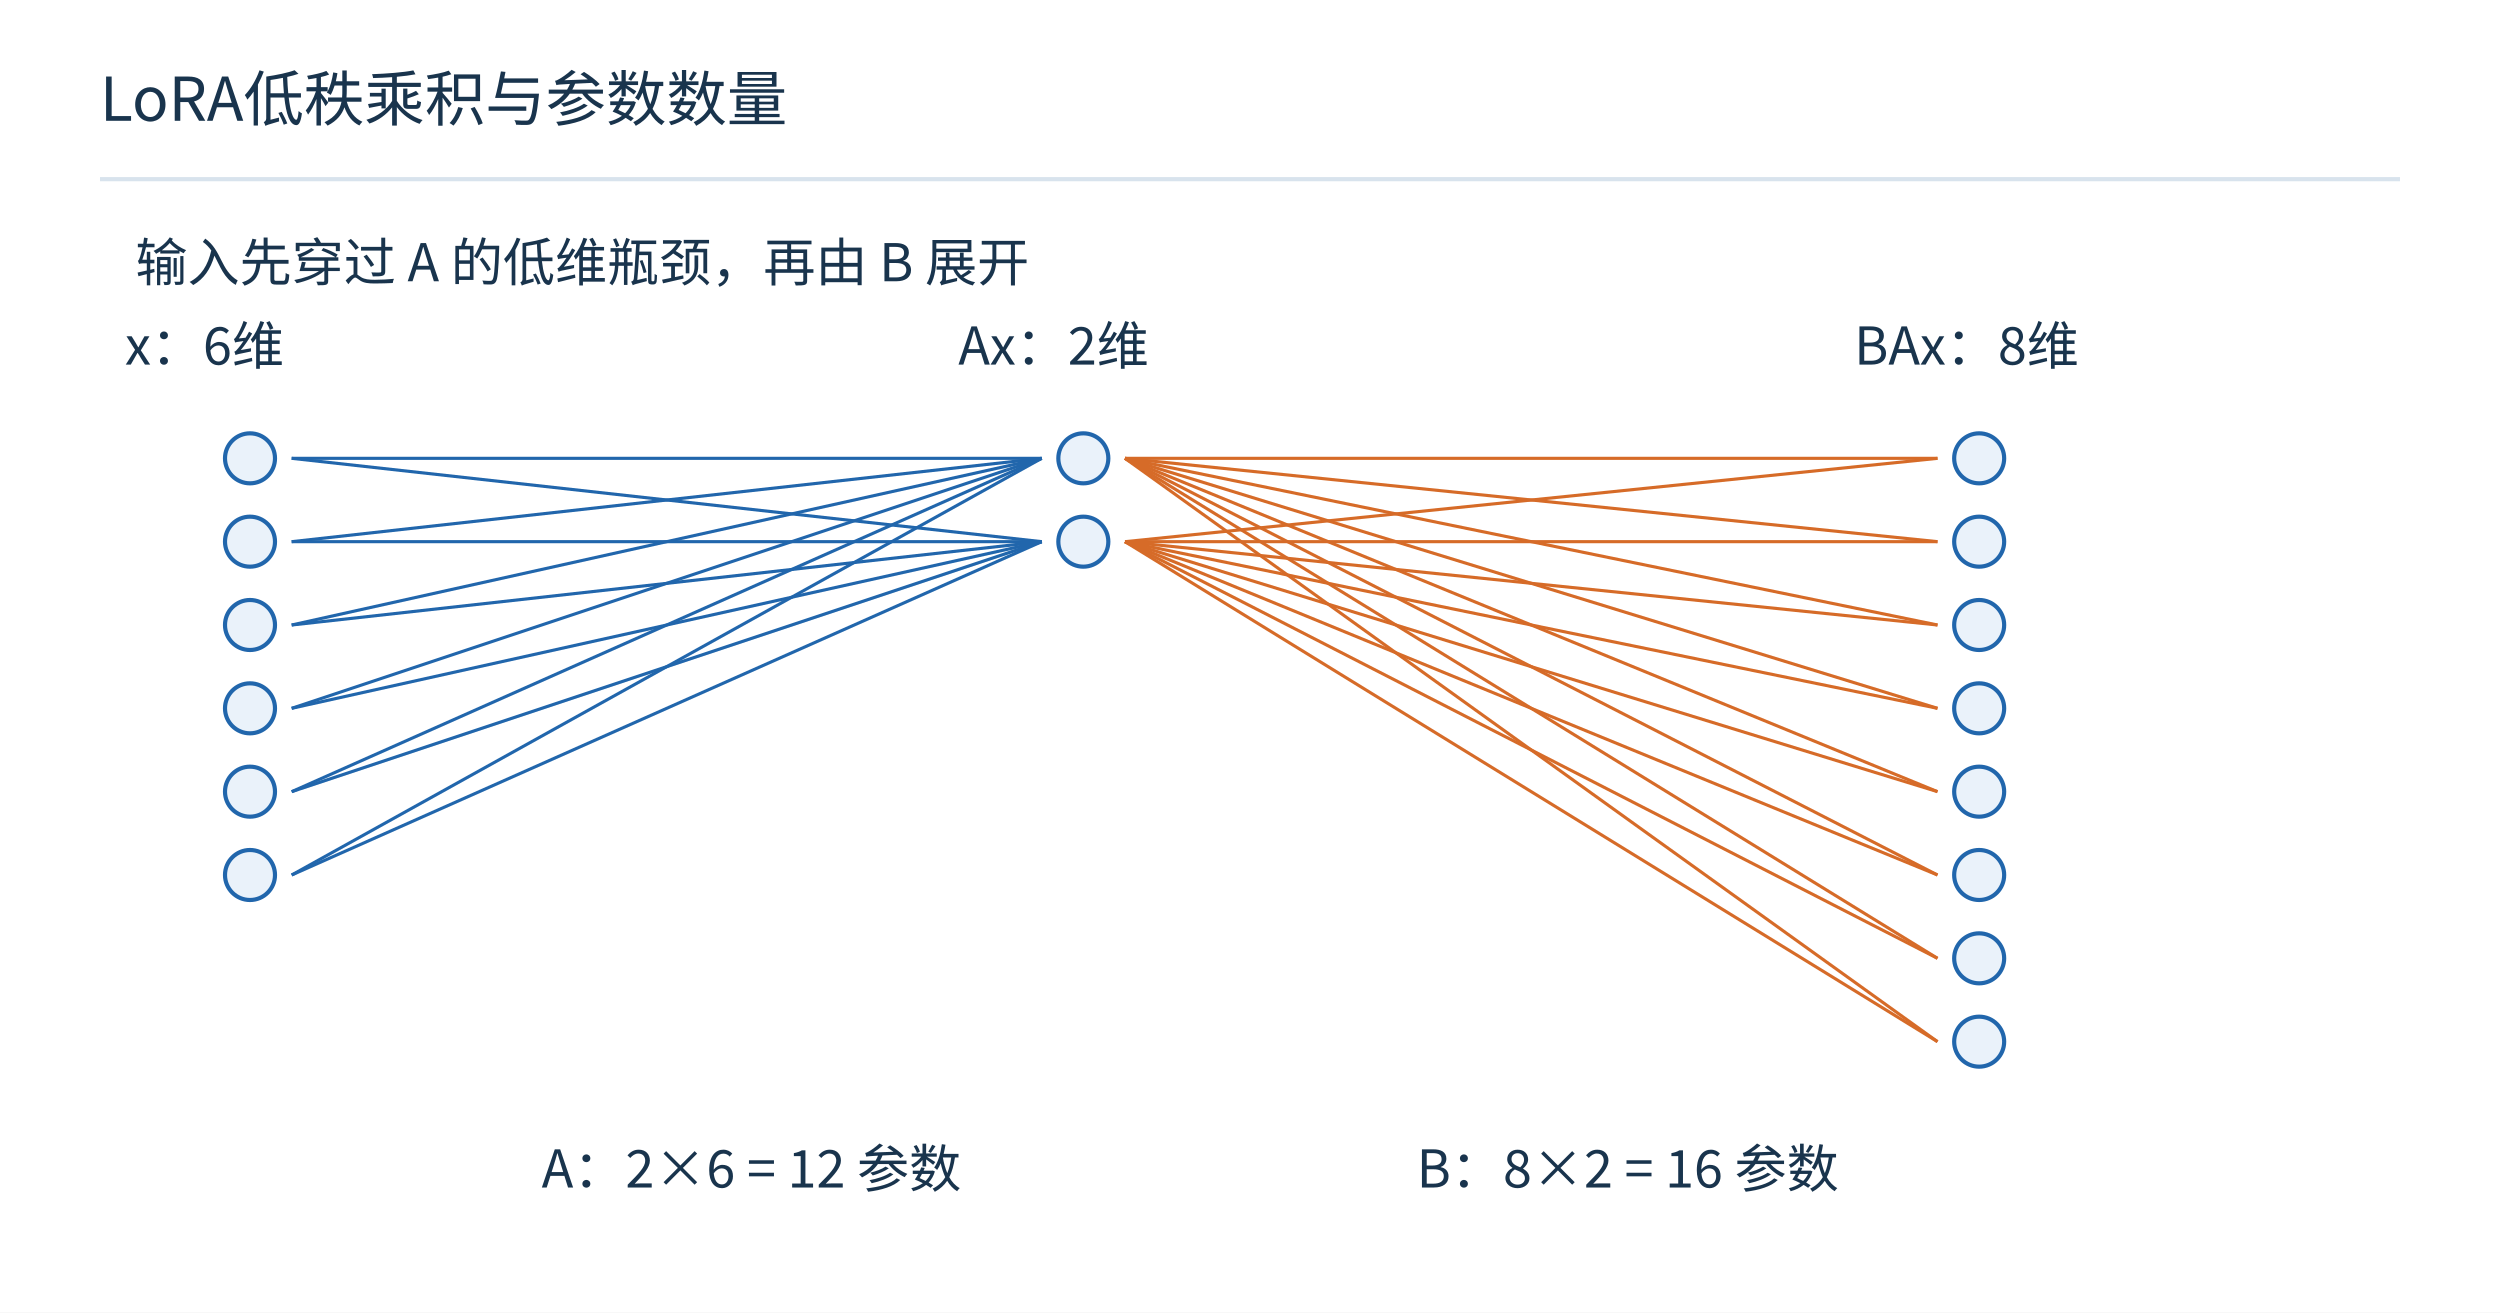
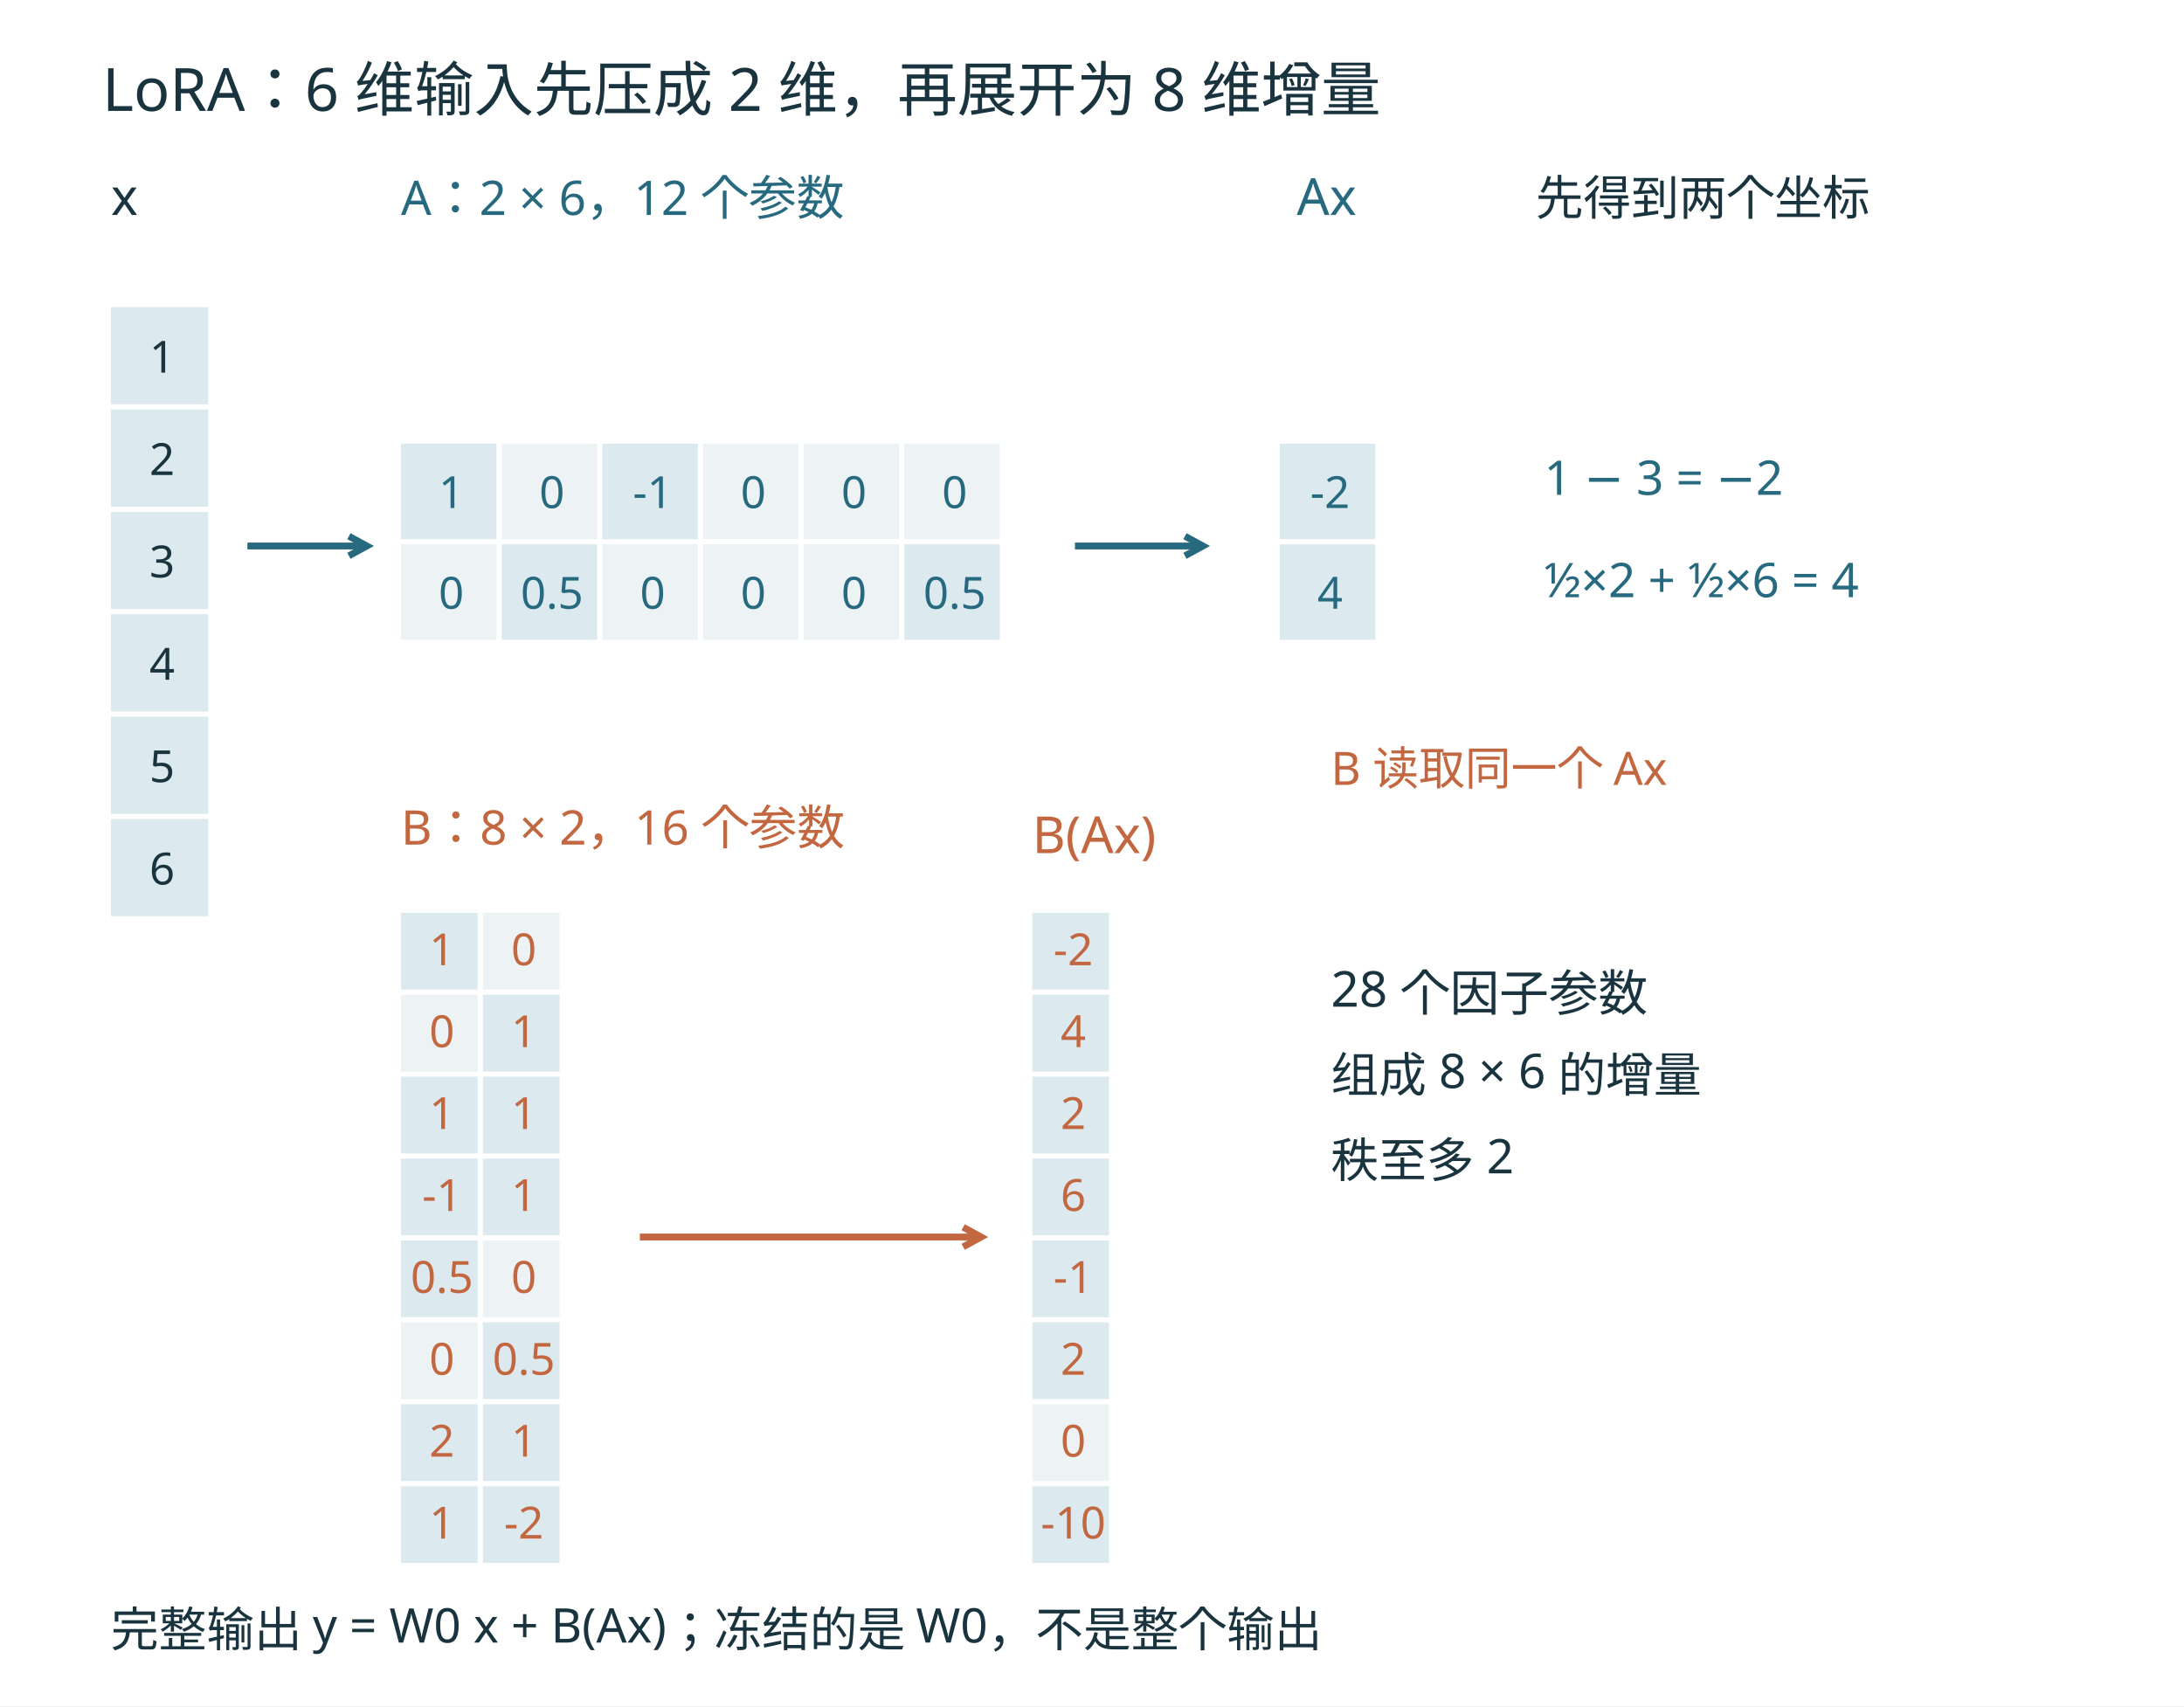
- <svg xmlns="http://www.w3.org/2000/svg" width="1200" height="630" viewBox="0 0 1200 630" role="img">
-   <rect width="1200" height="630" fill="white" />
-   <g font-family="Microsoft YaHei,Noto Sans CJK SC,sans-serif">
-     <text x="48" y="58" font-size="29" fill="#19344d" text-anchor="start">LoRA低秩乘积与参数数量</text>
-     <path d="M48,86 L1152,86" stroke="#d8e3ed" stroke-width="2" fill="none" />
-     <text x="65" y="135" font-size="25" fill="#19344d" text-anchor="start">输入先穿过 A 的低维瓶颈，再由 B 展开</text>
-     <circle cx="120" cy="220" r="12" fill="#eaf2fa" stroke="#2166ac" stroke-width="2" />
-     <circle cx="120" cy="260" r="12" fill="#eaf2fa" stroke="#2166ac" stroke-width="2" />
-     <circle cx="120" cy="300" r="12" fill="#eaf2fa" stroke="#2166ac" stroke-width="2" />
-     <circle cx="120" cy="340" r="12" fill="#eaf2fa" stroke="#2166ac" stroke-width="2" />
-     <circle cx="120" cy="380" r="12" fill="#eaf2fa" stroke="#2166ac" stroke-width="2" />
-     <circle cx="120" cy="420" r="12" fill="#eaf2fa" stroke="#2166ac" stroke-width="2" />
-     <text x="60" y="175" font-size="25" fill="#19344d" text-anchor="start">x：6维</text>
-     <circle cx="520" cy="220" r="12" fill="#eaf2fa" stroke="#2166ac" stroke-width="2" />
-     <circle cx="520" cy="260" r="12" fill="#eaf2fa" stroke="#2166ac" stroke-width="2" />
-     <text x="460" y="175" font-size="25" fill="#19344d" text-anchor="start">Ax：2维</text>
-     <circle cx="950" cy="220" r="12" fill="#eaf2fa" stroke="#2166ac" stroke-width="2" />
-     <circle cx="950" cy="260" r="12" fill="#eaf2fa" stroke="#2166ac" stroke-width="2" />
-     <circle cx="950" cy="300" r="12" fill="#eaf2fa" stroke="#2166ac" stroke-width="2" />
-     <circle cx="950" cy="340" r="12" fill="#eaf2fa" stroke="#2166ac" stroke-width="2" />
-     <circle cx="950" cy="380" r="12" fill="#eaf2fa" stroke="#2166ac" stroke-width="2" />
-     <circle cx="950" cy="420" r="12" fill="#eaf2fa" stroke="#2166ac" stroke-width="2" />
-     <circle cx="950" cy="460" r="12" fill="#eaf2fa" stroke="#2166ac" stroke-width="2" />
-     <circle cx="950" cy="500" r="12" fill="#eaf2fa" stroke="#2166ac" stroke-width="2" />
-     <text x="890" y="175" font-size="25" fill="#19344d" text-anchor="start">BAx：8维</text>
-     <path d="M140,220 L500,220" stroke="#2166ac" stroke-width="1.5" fill="none" />
-     <path d="M140,220 L500,260" stroke="#2166ac" stroke-width="1.5" fill="none" />
-     <path d="M140,260 L500,220" stroke="#2166ac" stroke-width="1.5" fill="none" />
-     <path d="M140,260 L500,260" stroke="#2166ac" stroke-width="1.5" fill="none" />
-     <path d="M140,300 L500,220" stroke="#2166ac" stroke-width="1.5" fill="none" />
-     <path d="M140,300 L500,260" stroke="#2166ac" stroke-width="1.5" fill="none" />
-     <path d="M140,340 L500,220" stroke="#2166ac" stroke-width="1.5" fill="none" />
-     <path d="M140,340 L500,260" stroke="#2166ac" stroke-width="1.5" fill="none" />
-     <path d="M140,380 L500,220" stroke="#2166ac" stroke-width="1.5" fill="none" />
-     <path d="M140,380 L500,260" stroke="#2166ac" stroke-width="1.5" fill="none" />
-     <path d="M140,420 L500,220" stroke="#2166ac" stroke-width="1.5" fill="none" />
-     <path d="M140,420 L500,260" stroke="#2166ac" stroke-width="1.5" fill="none" />
-     <path d="M540,220 L930,220" stroke="#d66b28" stroke-width="1.5" fill="none" />
-     <path d="M540,220 L930,260" stroke="#d66b28" stroke-width="1.5" fill="none" />
-     <path d="M540,220 L930,300" stroke="#d66b28" stroke-width="1.5" fill="none" />
-     <path d="M540,220 L930,340" stroke="#d66b28" stroke-width="1.5" fill="none" />
-     <path d="M540,220 L930,380" stroke="#d66b28" stroke-width="1.5" fill="none" />
-     <path d="M540,220 L930,420" stroke="#d66b28" stroke-width="1.5" fill="none" />
-     <path d="M540,220 L930,460" stroke="#d66b28" stroke-width="1.5" fill="none" />
-     <path d="M540,220 L930,500" stroke="#d66b28" stroke-width="1.5" fill="none" />
-     <path d="M540,260 L930,220" stroke="#d66b28" stroke-width="1.5" fill="none" />
-     <path d="M540,260 L930,260" stroke="#d66b28" stroke-width="1.5" fill="none" />
-     <path d="M540,260 L930,300" stroke="#d66b28" stroke-width="1.5" fill="none" />
-     <path d="M540,260 L930,340" stroke="#d66b28" stroke-width="1.5" fill="none" />
-     <path d="M540,260 L930,380" stroke="#d66b28" stroke-width="1.5" fill="none" />
-     <path d="M540,260 L930,420" stroke="#d66b28" stroke-width="1.5" fill="none" />
-     <path d="M540,260 L930,460" stroke="#d66b28" stroke-width="1.5" fill="none" />
-     <path d="M540,260 L930,500" stroke="#d66b28" stroke-width="1.5" fill="none" />
-     <text x="260" y="570" font-size="25" fill="#19344d" text-anchor="start">A：2×6 = 12 参数</text>
-     <text x="680" y="570" font-size="25" fill="#19344d" text-anchor="start">B：8×2 = 16 参数</text>
+ <svg xmlns="http://www.w3.org/2000/svg" width="1280" height="1000" viewBox="0 0 1280 1000" role="img">
+   <rect width="1280" height="1000" fill="white" />
+   <g font-family="Microsoft YaHei, sans-serif">
+     <text x="60" y="65" font-size="35" fill="#19343e" text-anchor="start">LoRA：6 维输入先压成 2 维，再展开为 8 维增量</text>
+     <text x="65" y="126" font-size="30" fill="#19343e" text-anchor="start">x</text>
+     <rect x="65" y="180" width="57" height="57" fill="#dceaf0" />
+     <text x="95.0" y="218.4" font-size="26" fill="#19343e" text-anchor="middle">1</text>
+     <rect x="65" y="240" width="57" height="57" fill="#dceaf0" />
+     <text x="95.0" y="278.4" font-size="26" fill="#19343e" text-anchor="middle">2</text>
+     <rect x="65" y="300" width="57" height="57" fill="#dceaf0" />
+     <text x="95.0" y="338.4" font-size="26" fill="#19343e" text-anchor="middle">3</text>
+     <rect x="65" y="360" width="57" height="57" fill="#dceaf0" />
+     <text x="95.0" y="398.4" font-size="26" fill="#19343e" text-anchor="middle">4</text>
+     <rect x="65" y="420" width="57" height="57" fill="#dceaf0" />
+     <text x="95.0" y="458.4" font-size="26" fill="#19343e" text-anchor="middle">5</text>
+     <rect x="65" y="480" width="57" height="57" fill="#dceaf0" />
+     <text x="95.0" y="518.4" font-size="26" fill="#19343e" text-anchor="middle">6</text>
+     <text x="235" y="126" font-size="28" fill="#276a80" text-anchor="start">A：2 × 6，12 个参数</text>
+     <rect x="235" y="260" width="56" height="56" fill="#dceaf0" />
+     <text x="264.5" y="297.76" font-size="26" fill="#276a80" text-anchor="middle">1</text>
+     <rect x="294" y="260" width="56" height="56" fill="#edf3f5" />
+     <text x="323.5" y="297.76" font-size="26" fill="#276a80" text-anchor="middle">0</text>
+     <rect x="353" y="260" width="56" height="56" fill="#dceaf0" />
+     <text x="382.5" y="297.76" font-size="26" fill="#276a80" text-anchor="middle">-1</text>
+     <rect x="412" y="260" width="56" height="56" fill="#edf3f5" />
+     <text x="441.5" y="297.76" font-size="26" fill="#276a80" text-anchor="middle">0</text>
+     <rect x="471" y="260" width="56" height="56" fill="#edf3f5" />
+     <text x="500.5" y="297.76" font-size="26" fill="#276a80" text-anchor="middle">0</text>
+     <rect x="530" y="260" width="56" height="56" fill="#edf3f5" />
+     <text x="559.5" y="297.76" font-size="26" fill="#276a80" text-anchor="middle">0</text>
+     <rect x="235" y="319" width="56" height="56" fill="#edf3f5" />
+     <text x="264.5" y="356.76" font-size="26" fill="#276a80" text-anchor="middle">0</text>
+     <rect x="294" y="319" width="56" height="56" fill="#dceaf0" />
+     <text x="323.5" y="356.76" font-size="26" fill="#276a80" text-anchor="middle">0.5</text>
+     <rect x="353" y="319" width="56" height="56" fill="#edf3f5" />
+     <text x="382.5" y="356.76" font-size="26" fill="#276a80" text-anchor="middle">0</text>
+     <rect x="412" y="319" width="56" height="56" fill="#edf3f5" />
+     <text x="441.5" y="356.76" font-size="26" fill="#276a80" text-anchor="middle">0</text>
+     <rect x="471" y="319" width="56" height="56" fill="#edf3f5" />
+     <text x="500.5" y="356.76" font-size="26" fill="#276a80" text-anchor="middle">0</text>
+     <rect x="530" y="319" width="56" height="56" fill="#dceaf0" />
+     <text x="559.5" y="356.76" font-size="26" fill="#276a80" text-anchor="middle">0.5</text>
+     <line x1="145" y1="320" x2="215" y2="320" stroke="#276a80" stroke-width="4" />
+     <path d="M204.47,325.75 L215.00,320.00 L204.47,314.25" fill="none" stroke="#276a80" stroke-width="4" />
+     <line x1="630" y1="320" x2="705" y2="320" stroke="#276a80" stroke-width="4" />
+     <path d="M694.47,325.75 L705.00,320.00 L694.47,314.25" fill="none" stroke="#276a80" stroke-width="4" />
+     <text x="760" y="126" font-size="30" fill="#276a80" text-anchor="start">Ax</text>
+     <rect x="750" y="260" width="56" height="56" fill="#dceaf0" />
+     <text x="779.5" y="297.76" font-size="26" fill="#276a80" text-anchor="middle">-2</text>
+     <rect x="750" y="319" width="56" height="56" fill="#dceaf0" />
+     <text x="779.5" y="356.76" font-size="26" fill="#276a80" text-anchor="middle">4</text>
+     <text x="900" y="126" font-size="28" fill="#19343e" text-anchor="start">先得到两个坐标</text>
+     <text x="780" y="460" font-size="27" fill="#c2673f" text-anchor="start">B 读取同一个 Ax</text>
+     <text x="905" y="290" font-size="28" fill="#276a80" text-anchor="start">1 − 3 = −2</text>
+     <text x="905" y="350" font-size="28" fill="#276a80" text-anchor="start">½×2 + ½×6 = 4</text>
+     <text x="235" y="495" font-size="28" fill="#c2673f" text-anchor="start">B：8 × 2，16 个参数</text>
+     <rect x="235" y="535" width="45" height="45" fill="#dceaf0" />
+     <text x="259.0" y="565.72" font-size="26" fill="#c2673f" text-anchor="middle">1</text>
+     <rect x="283" y="535" width="45" height="45" fill="#edf3f5" />
+     <text x="307.0" y="565.72" font-size="26" fill="#c2673f" text-anchor="middle">0</text>
+     <rect x="235" y="583" width="45" height="45" fill="#edf3f5" />
+     <text x="259.0" y="613.72" font-size="26" fill="#c2673f" text-anchor="middle">0</text>
+     <rect x="283" y="583" width="45" height="45" fill="#dceaf0" />
+     <text x="307.0" y="613.72" font-size="26" fill="#c2673f" text-anchor="middle">1</text>
+     <rect x="235" y="631" width="45" height="45" fill="#dceaf0" />
+     <text x="259.0" y="661.72" font-size="26" fill="#c2673f" text-anchor="middle">1</text>
+     <rect x="283" y="631" width="45" height="45" fill="#dceaf0" />
+     <text x="307.0" y="661.72" font-size="26" fill="#c2673f" text-anchor="middle">1</text>
+     <rect x="235" y="679" width="45" height="45" fill="#dceaf0" />
+     <text x="259.0" y="709.72" font-size="26" fill="#c2673f" text-anchor="middle">-1</text>
+     <rect x="283" y="679" width="45" height="45" fill="#dceaf0" />
+     <text x="307.0" y="709.72" font-size="26" fill="#c2673f" text-anchor="middle">1</text>
+     <rect x="235" y="727" width="45" height="45" fill="#dceaf0" />
+     <text x="259.0" y="757.72" font-size="26" fill="#c2673f" text-anchor="middle">0.5</text>
+     <rect x="283" y="727" width="45" height="45" fill="#edf3f5" />
+     <text x="307.0" y="757.72" font-size="26" fill="#c2673f" text-anchor="middle">0</text>
+     <rect x="235" y="775" width="45" height="45" fill="#edf3f5" />
+     <text x="259.0" y="805.72" font-size="26" fill="#c2673f" text-anchor="middle">0</text>
+     <rect x="283" y="775" width="45" height="45" fill="#dceaf0" />
+     <text x="307.0" y="805.72" font-size="26" fill="#c2673f" text-anchor="middle">0.5</text>
+     <rect x="235" y="823" width="45" height="45" fill="#dceaf0" />
+     <text x="259.0" y="853.72" font-size="26" fill="#c2673f" text-anchor="middle">2</text>
+     <rect x="283" y="823" width="45" height="45" fill="#dceaf0" />
+     <text x="307.0" y="853.72" font-size="26" fill="#c2673f" text-anchor="middle">1</text>
+     <rect x="235" y="871" width="45" height="45" fill="#dceaf0" />
+     <text x="259.0" y="901.72" font-size="26" fill="#c2673f" text-anchor="middle">1</text>
+     <rect x="283" y="871" width="45" height="45" fill="#dceaf0" />
+     <text x="307.0" y="901.72" font-size="26" fill="#c2673f" text-anchor="middle">-2</text>
+     <line x1="375" y1="725" x2="575" y2="725" stroke="#c2673f" stroke-width="4" />
+     <path d="M564.47,730.75 L575.00,725.00 L564.47,719.25" fill="none" stroke="#c2673f" stroke-width="4" />
+     <text x="605" y="500" font-size="30" fill="#c2673f" text-anchor="start">B(Ax)</text>
+     <rect x="605" y="535" width="45" height="45" fill="#dceaf0" />
+     <text x="629.0" y="565.72" font-size="26" fill="#c2673f" text-anchor="middle">-2</text>
+     <rect x="605" y="583" width="45" height="45" fill="#dceaf0" />
+     <text x="629.0" y="613.72" font-size="26" fill="#c2673f" text-anchor="middle">4</text>
+     <rect x="605" y="631" width="45" height="45" fill="#dceaf0" />
+     <text x="629.0" y="661.72" font-size="26" fill="#c2673f" text-anchor="middle">2</text>
+     <rect x="605" y="679" width="45" height="45" fill="#dceaf0" />
+     <text x="629.0" y="709.72" font-size="26" fill="#c2673f" text-anchor="middle">6</text>
+     <rect x="605" y="727" width="45" height="45" fill="#dceaf0" />
+     <text x="629.0" y="757.72" font-size="26" fill="#c2673f" text-anchor="middle">-1</text>
+     <rect x="605" y="775" width="45" height="45" fill="#dceaf0" />
+     <text x="629.0" y="805.72" font-size="26" fill="#c2673f" text-anchor="middle">2</text>
+     <rect x="605" y="823" width="45" height="45" fill="#edf3f5" />
+     <text x="629.0" y="853.72" font-size="26" fill="#c2673f" text-anchor="middle">0</text>
+     <rect x="605" y="871" width="45" height="45" fill="#dceaf0" />
+     <text x="629.0" y="901.72" font-size="26" fill="#c2673f" text-anchor="middle">-10</text>
+     <text x="780" y="590" font-size="29" fill="#19343e" text-anchor="start">28 个因子参数</text>
+     <text x="780" y="640" font-size="28" fill="#19343e" text-anchor="start">组成 8 × 6 的增量</text>
+     <text x="780" y="690" font-size="28" fill="#19343e" text-anchor="start">秩至多 2</text>
+     <text x="65" y="965" font-size="28" fill="#19343e" text-anchor="start">完整输出 y = W0 x + B(Ax)；冻结的是 W0，不是整个输出</text>
  </g>
</svg>
